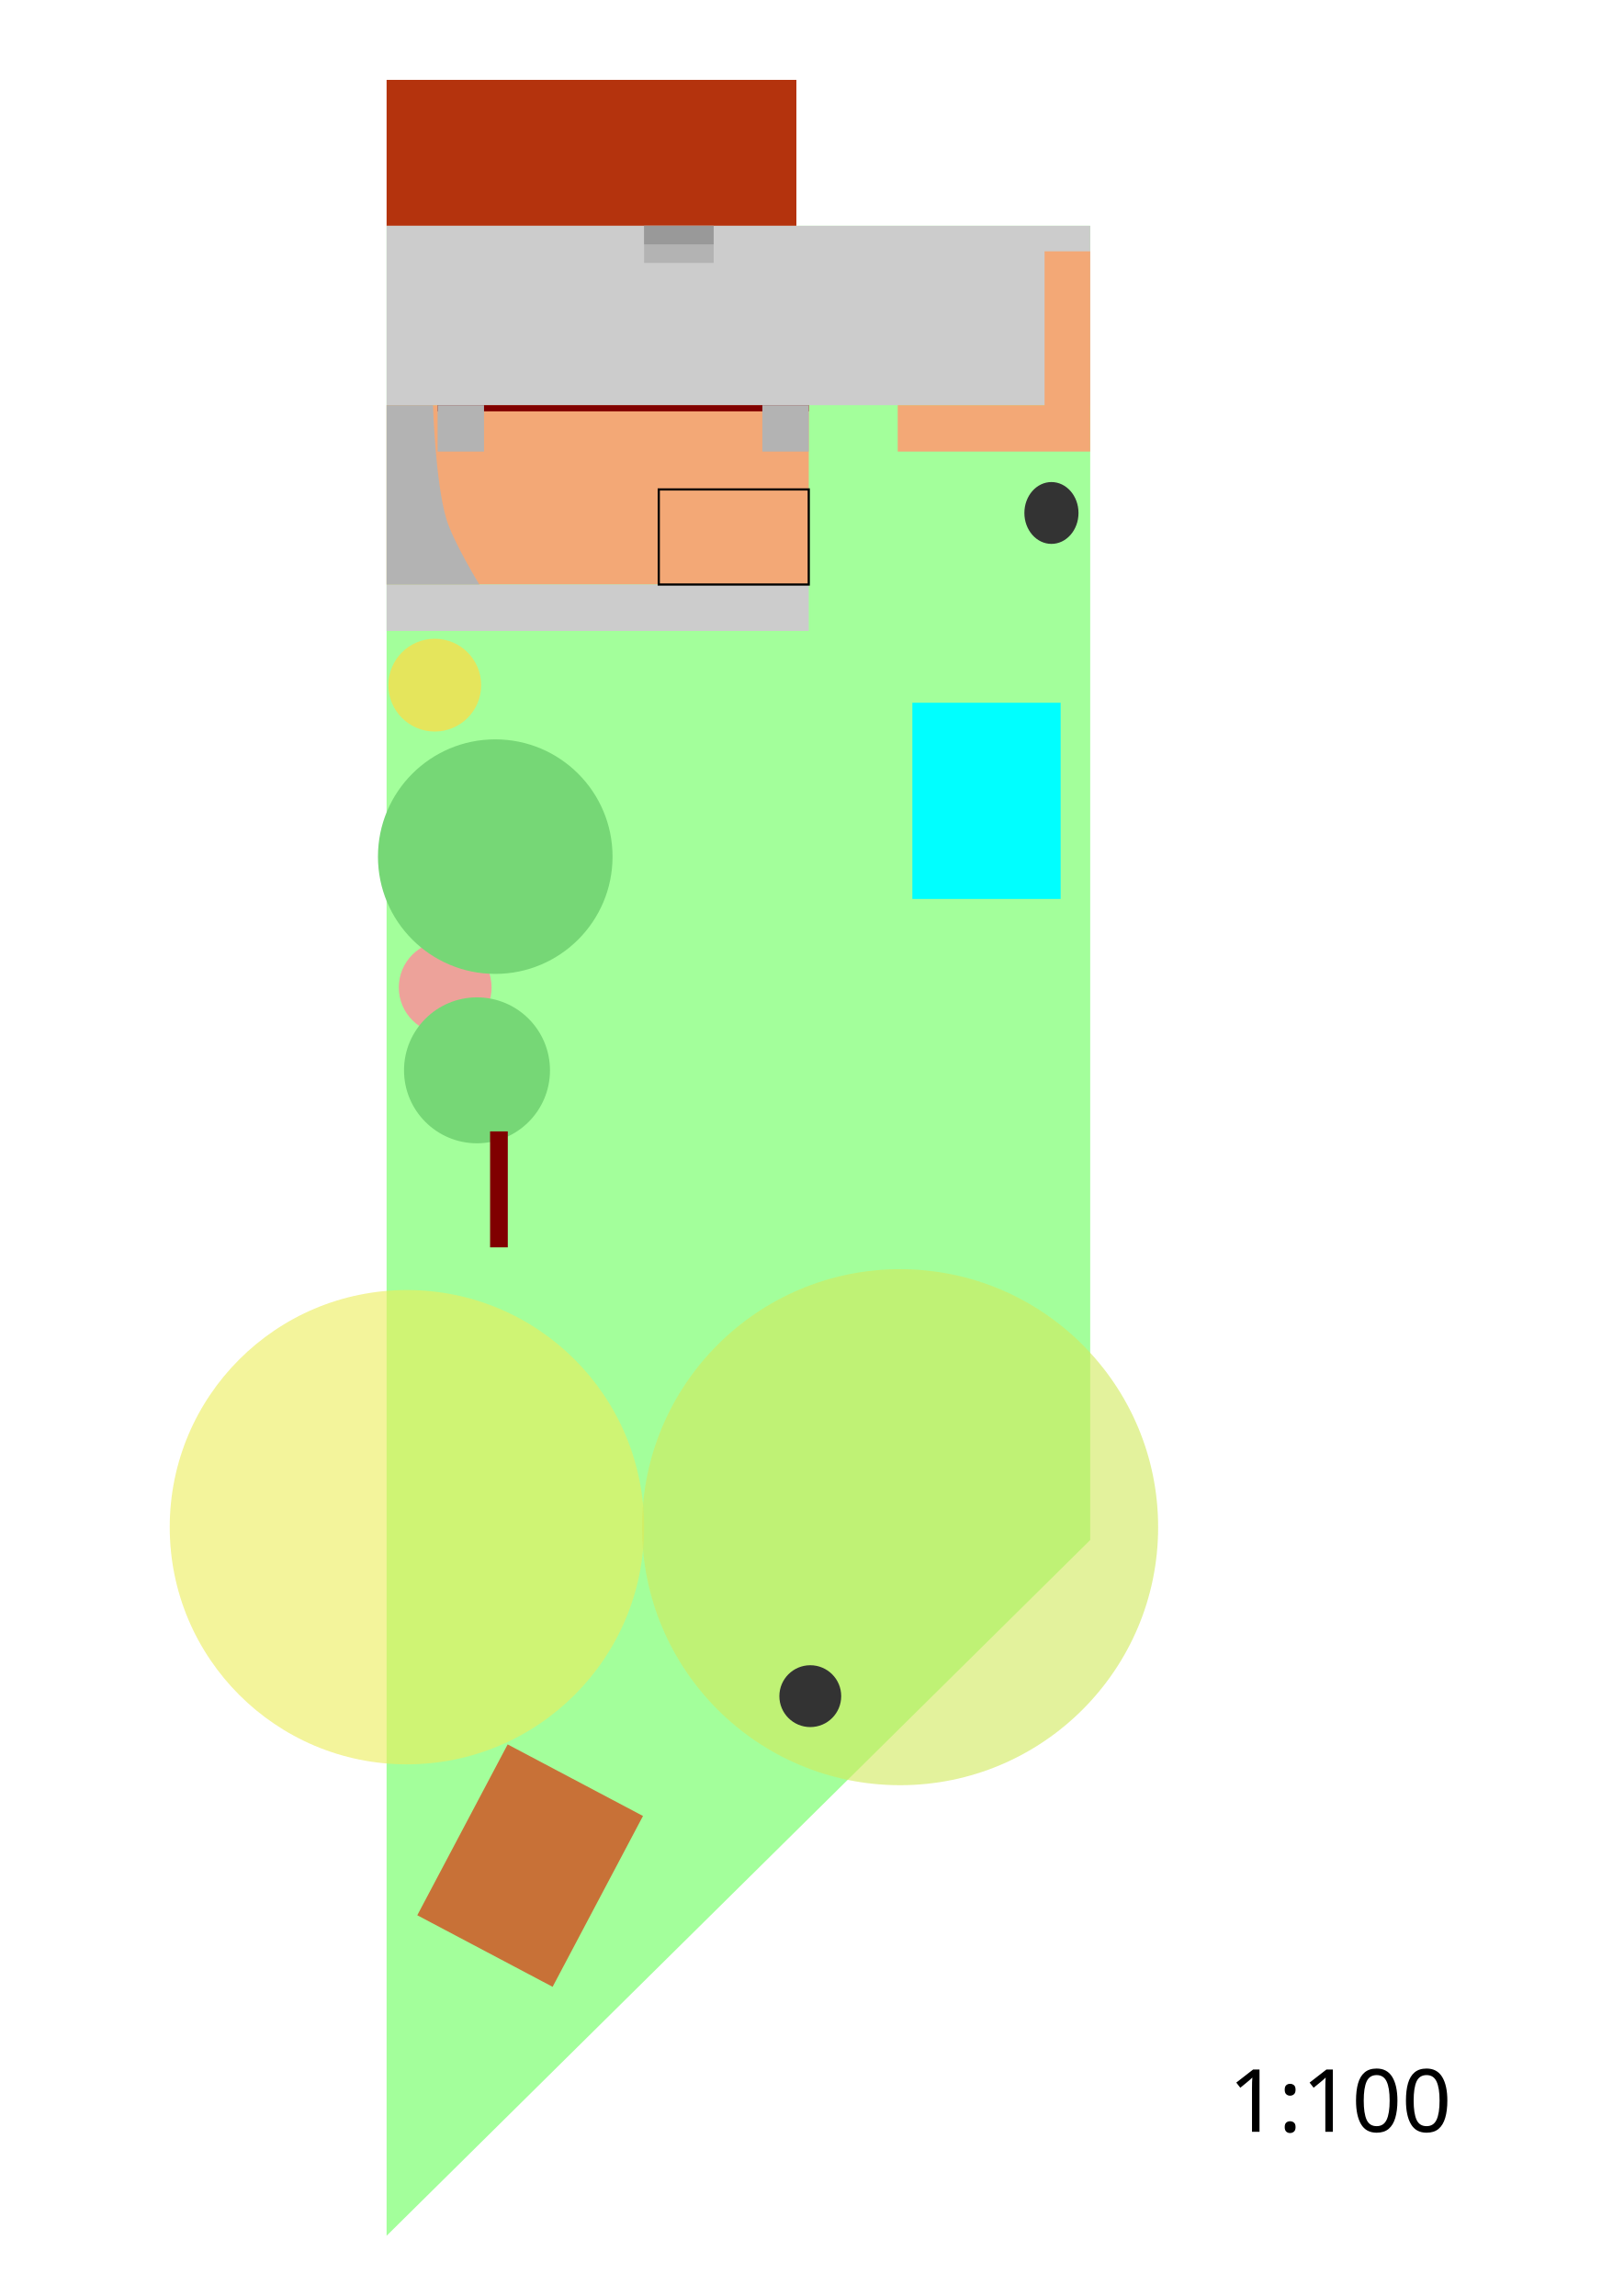
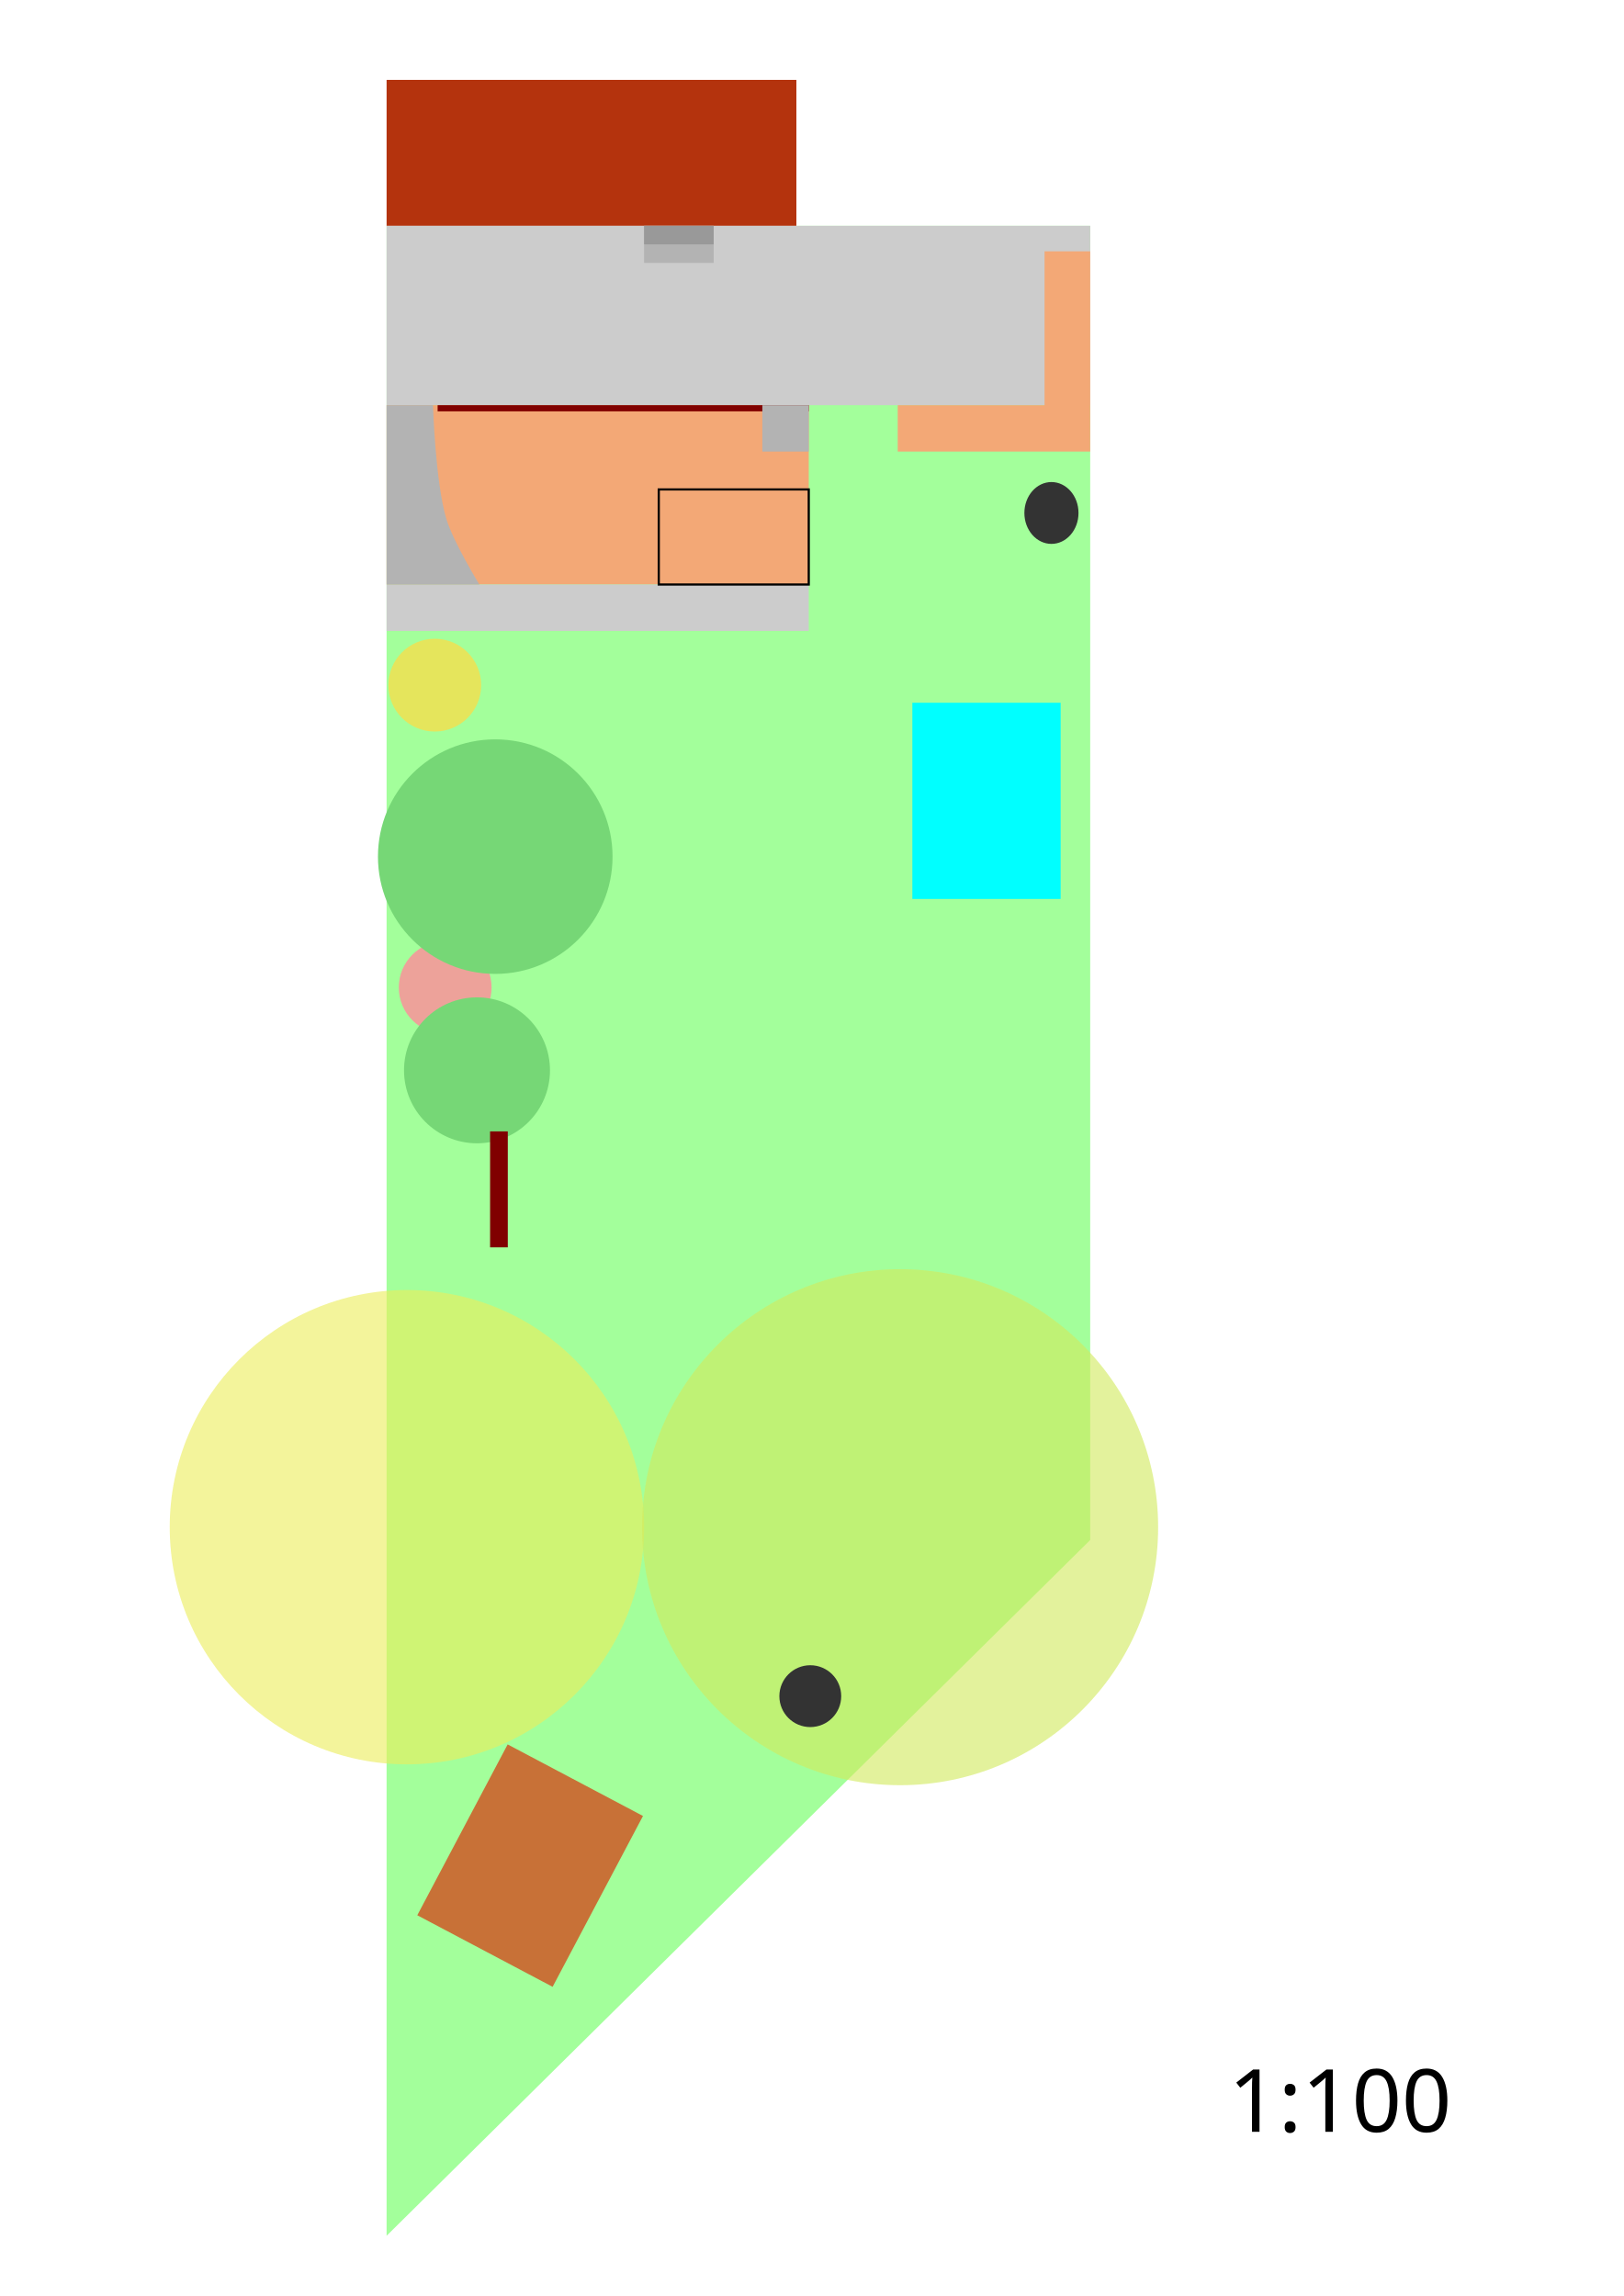
<svg xmlns="http://www.w3.org/2000/svg" width="744.094" height="1052.362" id="svg2" version="1.1">
  <defs id="defs4" />
  <g id="layer1" transform="translate(0,-2.5390623e-6)">
    <path style="fill:#a3ff9b;fill-opacity:1;stroke:none" d="m 177.165,103.504 322.441,0 0,602.363 -322.441,318.897 z" id="rect2985" />
    <rect style="fill:#b4330d;fill-opacity:1;stroke:none" id="rect3756" width="187.795" height="66.892" x="177.165" y="36.611" />
    <rect style="fill:#cccccc;fill-opacity:1;stroke:none" id="rect3758" width="322.441" height="82.205" x="177.165" y="103.504" />
    <rect y="185.708" x="177.165" height="82.205" width="193.465" id="rect3760" style="fill:#f3a876;fill-opacity:1;stroke:none" />
    <text xml:space="preserve" style="font-size:40px;font-style:normal;font-weight:normal;line-height:125%;letter-spacing:0px;word-spacing:0px;fill:#000000;fill-opacity:1;stroke:none;font-family:Sans" x="562.991" y="977.108" id="text3781">
      <tspan id="tspan3783" x="562.991" y="977.108">1:100</tspan>
    </text>
    <rect style="fill:#cccccc;fill-opacity:1;stroke:none" id="rect3785" width="193.465" height="21.26" x="177.165" y="267.913" />
    <path transform="translate(-217.261,27.4737)" d="m 512.444,672.508 c 0,60.034 -48.667,108.7 -108.7,108.7 -60.034,0 -108.7,-48.667 -108.7,-108.7 0,-60.034 48.667,-108.7 108.7,-108.7 60.034,0 108.7,48.667 108.7,108.7 z" id="path3791" style="opacity:0.613;fill:#ebed5c;fill-opacity:1;stroke:none" />
    <path style="fill:#b3b3b3;fill-opacity:1;stroke:none" d="m 177.165,185.708 21.26,0 c 0,0 1.084,35.317 6.1,52.05 3.231,10.777 15.16,30.155 15.16,30.155 l -42.52,0 z" id="rect3793" />
    <path style="fill:#f3a876;fill-opacity:1;stroke:none" d="M 478.688 115.188 L 478.688 185.719 L 411.406 185.719 L 411.406 206.969 L 499.594 206.969 L 499.594 185.719 L 499.594 115.188 L 478.688 115.188 z " transform="translate(0,2.5390623e-6)" id="rect3796" />
    <rect y="103.503" x="295.165" height="17.008" width="31.89" id="rect3065" style="fill:#b3b3b3;fill-opacity:1;stroke:none" />
    <rect style="fill:#999999;fill-opacity:1;stroke:none" id="rect3067" width="31.89" height="8.504" x="295.165" y="103.503" />
    <rect style="fill:#800000;fill-opacity:1;stroke:none" id="rect3069" width="170.079" height="2.835" x="200.551" y="185.708" />
    <rect style="fill:#b3b3b3;fill-opacity:1;stroke:none" id="rect3071" width="21.26" height="21.26" x="349.37" y="185.708" />
-     <rect y="185.708" x="200.551" height="21.26" width="21.26" id="rect3073" style="fill:#b3b3b3;fill-opacity:1;stroke:none" />
    <rect style="fill:none;fill-opacity:1;stroke:#000000;stroke-opacity:1;stroke-width:0.999;stroke-miterlimit:4;stroke-dasharray:none" id="rect3077" width="68.74" height="43.583" x="301.889" y="224.33" />
    <rect y="598.015" x="579.46" height="88.583" width="70.157" id="rect3087" style="display:inline;fill:#c87137;fill-opacity:1;stroke:none" transform="matrix(0.8839801,0.4675245,-0.4675245,0.8839801,0,-2.5390623e-6)" />
    <path transform="matrix(0.3955107,0,0,0.3955107,100.5015,172.7757)" d="m 303.405,357.158 c 0,29.687 -24.066,53.753 -53.753,53.753 -29.687,0 -53.753,-24.066 -53.753,-53.753 0,-29.687 24.066,-53.753 53.753,-53.753 29.687,0 53.753,24.066 53.753,53.753 z" id="path3091" style="display:inline;fill:#e5e55c;fill-opacity:1;stroke:none">
      </path>
    <path style="opacity:0.613;fill:#d2ea5d;fill-opacity:1;stroke:none" id="path3789" d="m 522,672.508 c 0,65.311 -52.945,118.256 -118.256,118.256 -65.311,0 -118.256,-52.945 -118.256,-118.256 0,-65.311 52.945,-118.256 118.256,-118.256 65.311,0 118.256,52.945 118.256,118.256 z" transform="translate(8.739009,27.4737)" />
    <path style="fill:#eda29a;fill-opacity:1;stroke:none;display:inline" id="path3780" d="m 303.405,357.158 a 53.753,53.753 0 1 1 -107.506,0 53.753,53.753 0 1 1 107.506,0 z" transform="matrix(0.3955107,0,0,0.3955107,105.2795,311.3387)">
      </path>
    <path style="display:inline;fill:#76d776;fill-opacity:1;stroke:none" id="path3059" d="m 303.405,357.158 c 0,29.687 -24.066,53.753 -53.753,53.753 -29.687,0 -53.753,-24.066 -53.753,-53.753 0,-29.687 24.066,-53.753 53.753,-53.753 29.687,0 53.753,24.066 53.753,53.753 z" transform="translate(-22.69567,35.4737)">
      </path>
    <path transform="translate(-31.05723,133.4234)" d="m 283.099,357.158 a 33.446,33.446 0 1 1 -66.892,0 33.446,33.446 0 1 1 66.892,0 z" id="path3784" style="fill:#76d776;fill-opacity:1;stroke:none;display:inline">
      </path>
  </g>
  <g id="layer3" style="display:inline">
    <path style="fill:#333333;fill-opacity:1;stroke:none;display:inline" id="path3083" d="m 303.405,357.158 a 53.753,53.753 0 1 1 -107.506,0 53.753,53.753 0 1 1 107.506,0 z" transform="matrix(0.2307146,0,0,0.2636738,424.2451,140.9443)">
      </path>
    <rect transform="translate(0,-5.0781246e-6)" style="fill:#800000;fill-opacity:1;stroke:none;display:inline" id="rect3089" width="8.114" height="53.15" x="224.59" y="518.569" />
    <path transform="matrix(0.2636738,0,0,0.2636738,305.5046,683.2513)" d="m 303.405,357.158 a 53.753,53.753 0 1 1 -107.506,0 53.753,53.753 0 1 1 107.506,0 z" id="path3079" style="fill:#333333;fill-opacity:1;stroke:none;display:inline">
      </path>
  </g>
  <g id="layer2" style="display:inline" transform="translate(0,-2.5390623e-6)">
    <rect style="fill:#00ffff;fill-opacity:1;stroke:none" id="rect3798" width="67.961" height="89.929" x="418.101" y="322.101" />
  </g>
</svg>
